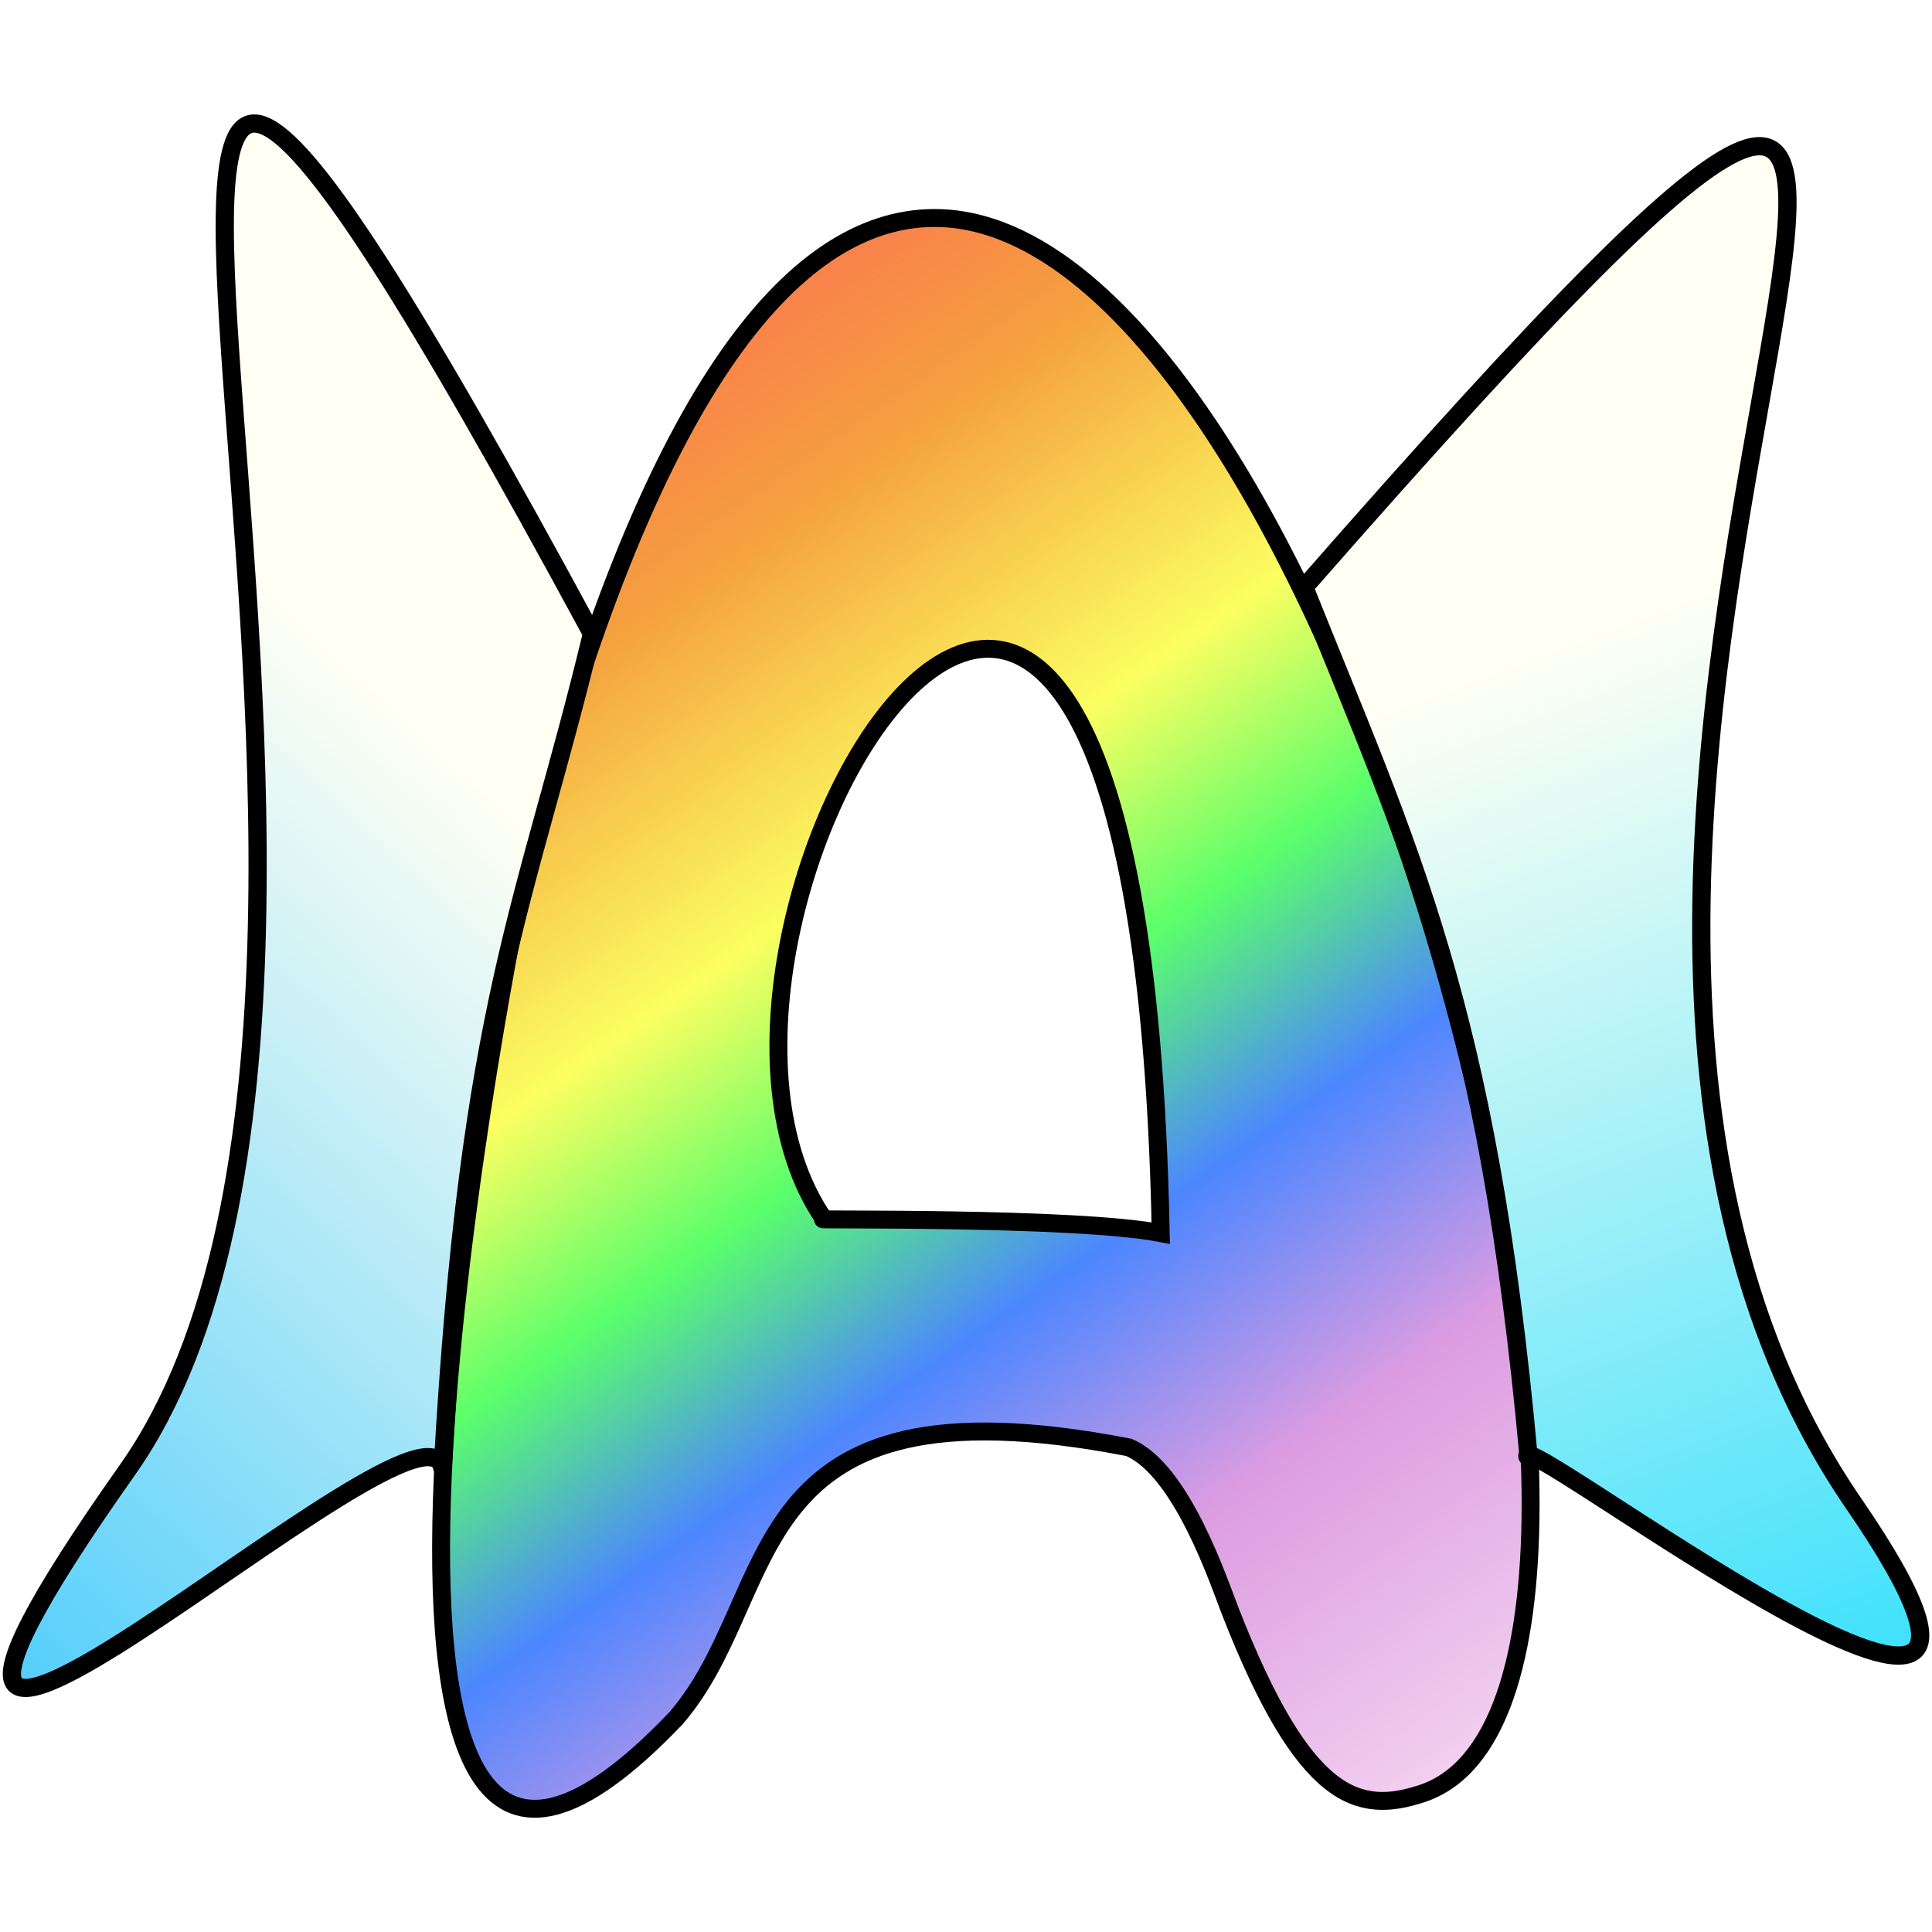
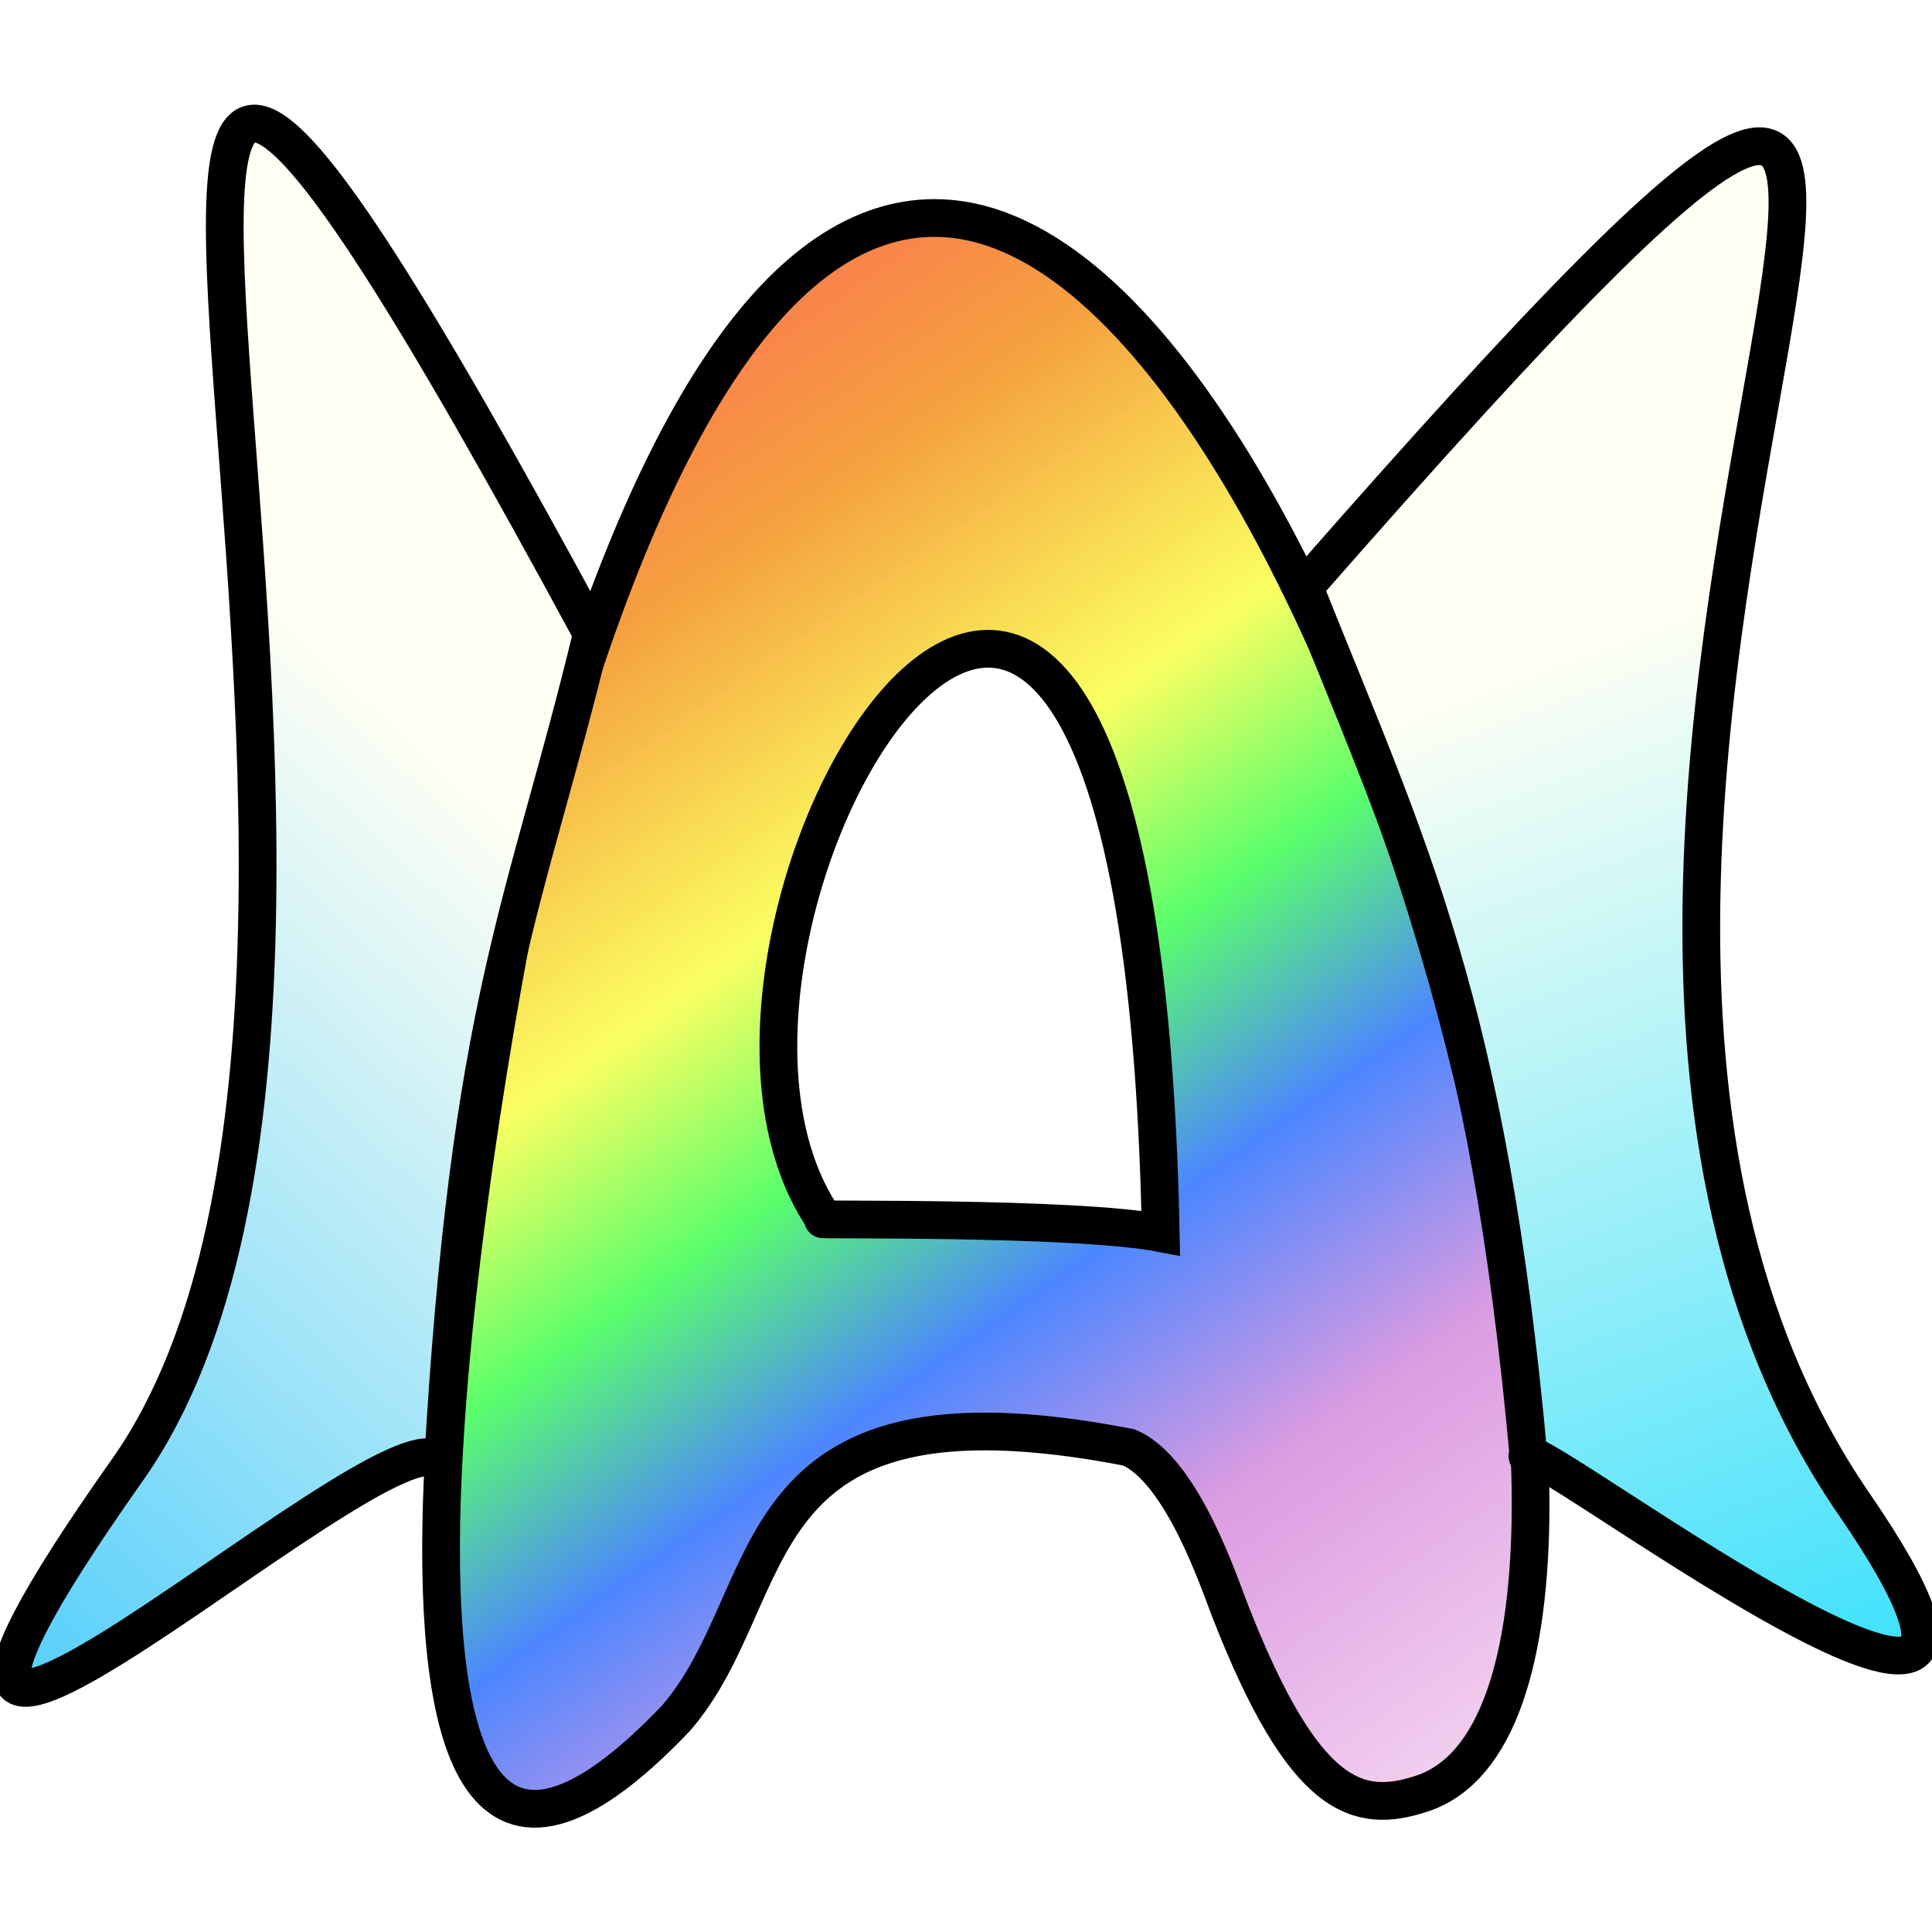
<svg xmlns="http://www.w3.org/2000/svg" xmlns:xlink="http://www.w3.org/1999/xlink" width="256" height="256" id="svg2985" version="1.1">
  <defs id="defs2987">
    <linearGradient id="linearGradient4222">
      <stop style="stop-color:#00b7ff;stop-opacity:1" offset="0" id="stop4224" />
      <stop style="stop-color:#fffff4;stop-opacity:1" offset="1" id="stop4226" />
    </linearGradient>
    <linearGradient id="linearGradient4216">
      <stop id="stop4218" offset="0" style="stop-color:#00d7ff;stop-opacity:1" />
      <stop id="stop4220" offset="1" style="stop-color:#fffff4;stop-opacity:1" />
    </linearGradient>
    <linearGradient id="linearGradient3830">
      <stop style="stop-color:#00b8b2;stop-opacity:1;" offset="0" id="stop3832" />
      <stop style="stop-color:#6cfff4;stop-opacity:0;" offset="1" id="stop3834" />
    </linearGradient>
    <linearGradient id="linearGradient3833">
      <stop style="stop-color:#ff5a5a;stop-opacity:1;" offset="0" id="stop3835" />
      <stop id="stop3837" offset="0.203" style="stop-color:#f5a13f;stop-opacity:1;" />
      <stop style="stop-color:#fbff5e;stop-opacity:0.982;" offset="0.367" id="stop3839" />
      <stop id="stop3841" offset="0.476" style="stop-color:#5aff6b;stop-opacity:1;" />
      <stop style="stop-color:#4c86ff;stop-opacity:1;" offset="0.588" id="stop3843" />
      <stop id="stop3845" offset="0.723" style="stop-color:#dc9ce1;stop-opacity:1;" />
      <stop style="stop-color:#ffedf8;stop-opacity:1;" offset="1" id="stop3847" />
    </linearGradient>
    <linearGradient id="linearGradient3817">
      <stop style="stop-color:#ff5a5a;stop-opacity:1;" offset="0" id="stop3819" />
      <stop id="stop3821" offset="0.263" style="stop-color:#f5a13f;stop-opacity:1;" />
      <stop style="stop-color:#fbff5e;stop-opacity:0.982;" offset="0.419" id="stop3823" />
      <stop id="stop3825" offset="0.545" style="stop-color:#5aff6b;stop-opacity:1;" />
      <stop style="stop-color:#4c86ff;stop-opacity:1;" offset="0.663" id="stop3827" />
      <stop id="stop3829" offset="0.723" style="stop-color:#dc9ce1;stop-opacity:1;" />
      <stop style="stop-color:#ffedf8;stop-opacity:1;" offset="1" id="stop3831" />
    </linearGradient>
    <linearGradient id="linearGradient3124">
      <stop id="stop3126" offset="0" style="stop-color:#ff5a5a;stop-opacity:1;" />
      <stop style="stop-color:#f5a13f;stop-opacity:1;" offset="0.263" id="stop3128" />
      <stop id="stop3130" offset="0.419" style="stop-color:#fbff5e;stop-opacity:0.982;" />
      <stop style="stop-color:#5aff6b;stop-opacity:1;" offset="0.545" id="stop3132" />
      <stop id="stop3134" offset="0.663" style="stop-color:#4c86ff;stop-opacity:1;" />
      <stop style="stop-color:#dc9ce1;stop-opacity:1;" offset="0.723" id="stop3136" />
      <stop id="stop3138" offset="1" style="stop-color:#ffedf8;stop-opacity:1;" />
    </linearGradient>
    <linearGradient id="linearGradient3798">
      <stop style="stop-color:#ff5a5a;stop-opacity:1;" offset="0" id="stop3800" />
      <stop id="stop3806" offset="0.2" style="stop-color:#f5a13f;stop-opacity:1;" />
      <stop style="stop-color:#fbff5e;stop-opacity:0.982;" offset="0.331" id="stop3808" />
      <stop id="stop3810" offset="0.446" style="stop-color:#5aff6b;stop-opacity:1;" />
      <stop style="stop-color:#4c86ff;stop-opacity:1;" offset="0.663" id="stop3812" />
      <stop id="stop3814" offset="0.759" style="stop-color:#dc9ce1;stop-opacity:1;" />
      <stop style="stop-color:#ffedf8;stop-opacity:1;" offset="1" id="stop3802" />
    </linearGradient>
    <linearGradient xlink:href="#linearGradient3798-7" id="linearGradient3804-1" x1="77.282" y1="857.588" x2="232.403" y2="993.453" gradientUnits="userSpaceOnUse" gradientTransform="translate(3.873388,2.720452)" />
    <linearGradient id="linearGradient3798-7">
      <stop style="stop-color:#ff5a5a;stop-opacity:1;" offset="0" id="stop3800-4" />
      <stop id="stop3806-0" offset="0.2" style="stop-color:#f5a13f;stop-opacity:1;" />
      <stop style="stop-color:#fbff5e;stop-opacity:0.982;" offset="0.331" id="stop3808-9" />
      <stop id="stop3810-4" offset="0.446" style="stop-color:#5aff6b;stop-opacity:1;" />
      <stop style="stop-color:#4c86ff;stop-opacity:1;" offset="0.663" id="stop3812-8" />
      <stop id="stop3814-8" offset="0.759" style="stop-color:#dc9ce1;stop-opacity:1;" />
      <stop style="stop-color:#ffedf8;stop-opacity:1;" offset="1" id="stop3802-2" />
    </linearGradient>
    <linearGradient y2="993.453" x2="232.403" y1="803.04" x1="10.612" gradientTransform="translate(37.04821,-58.1512)" gradientUnits="userSpaceOnUse" id="linearGradient3046" xlink:href="#linearGradient3124" />
    <linearGradient y2="993.453" x2="232.403" y1="857.588" x1="77.282" gradientTransform="translate(-10.82635,103.1476)" gradientUnits="userSpaceOnUse" id="linearGradient3046-5" xlink:href="#linearGradient3798-7-5" />
    <linearGradient id="linearGradient3798-7-5">
      <stop style="stop-color:#ff5a5a;stop-opacity:1;" offset="0" id="stop3800-4-1" />
      <stop id="stop3806-0-7" offset="0.2" style="stop-color:#f5a13f;stop-opacity:1;" />
      <stop style="stop-color:#fbff5e;stop-opacity:0.982;" offset="0.331" id="stop3808-9-1" />
      <stop id="stop3810-4-1" offset="0.446" style="stop-color:#5aff6b;stop-opacity:1;" />
      <stop style="stop-color:#4c86ff;stop-opacity:1;" offset="0.663" id="stop3812-8-5" />
      <stop id="stop3814-8-2" offset="0.759" style="stop-color:#dc9ce1;stop-opacity:1;" />
      <stop style="stop-color:#ffedf8;stop-opacity:1;" offset="1" id="stop3802-2-7" />
    </linearGradient>
    <linearGradient xlink:href="#linearGradient3833" id="linearGradient3187" gradientUnits="userSpaceOnUse" gradientTransform="matrix(-0.9576432,0.2879575,-0.2879575,-0.9576432,498.6331,1051.535)" x1="131.554" y1="1109.443" x2="43.15" y2="840.557" />
    <linearGradient xlink:href="#linearGradient3830" id="linearGradient3838" x1="18.359" y1="918.407" x2="86.929" y2="918.407" gradientUnits="userSpaceOnUse" gradientTransform="translate(-8.571429,-2.142857)" />
    <linearGradient xlink:href="#linearGradient3830-7" id="linearGradient3838-1" x1="18.359" y1="918.407" x2="86.929" y2="918.407" gradientUnits="userSpaceOnUse" />
    <linearGradient id="linearGradient3830-7">
      <stop style="stop-color:#2cfff9;stop-opacity:1;" offset="0" id="stop3832-4" />
      <stop style="stop-color:#e3fffd;stop-opacity:0;" offset="1" id="stop3834-0" />
    </linearGradient>
    <linearGradient gradientTransform="matrix(-1.019921,0,0,1.005333,265.2095,-0.5973605)" y2="918.407" x2="86.929" y1="918.407" x1="18.359" gradientUnits="userSpaceOnUse" id="linearGradient3855" xlink:href="#linearGradient3830-7" />
    <linearGradient xlink:href="#linearGradient3833" id="linearGradient3932" gradientUnits="userSpaceOnUse" gradientTransform="matrix(-0.9576432,0.2879575,-0.2879575,-0.9576432,498.6331,1051.535)" x1="131.554" y1="1109.443" x2="43.15" y2="840.557" />
    <linearGradient xlink:href="#linearGradient3830" id="linearGradient3934" gradientUnits="userSpaceOnUse" gradientTransform="translate(-8.571429,-2.142857)" x1="18.359" y1="918.407" x2="86.929" y2="918.407" />
    <linearGradient xlink:href="#linearGradient3830-7" id="linearGradient3936" gradientUnits="userSpaceOnUse" gradientTransform="matrix(-1.019921,0,0,1.005333,265.2095,-0.5973605)" x1="18.359" y1="918.407" x2="86.929" y2="918.407" />
    <linearGradient xlink:href="#linearGradient3830-7" id="linearGradient3939" gradientUnits="userSpaceOnUse" gradientTransform="matrix(-1.019921,0,0,1.005333,266.6783,-2.384836)" x1="19.76" y1="862.278" x2="76.424" y2="943.985" />
    <linearGradient xlink:href="#linearGradient3830" id="linearGradient3942" gradientUnits="userSpaceOnUse" gradientTransform="translate(-7.102676,-3.930333)" x1="23.359" y1="869.836" x2="77.643" y2="936.264" />
    <linearGradient xlink:href="#linearGradient3833" id="linearGradient3952" gradientUnits="userSpaceOnUse" gradientTransform="matrix(-0.9576432,0.2879575,-0.2879575,-0.9576432,498.6331,1051.535)" x1="131.554" y1="1109.443" x2="43.15" y2="840.557" />
    <linearGradient xlink:href="#linearGradient3830" id="linearGradient3954" gradientUnits="userSpaceOnUse" gradientTransform="translate(-7.102676,-3.930333)" x1="23.359" y1="869.836" x2="77.643" y2="936.264" />
    <linearGradient xlink:href="#linearGradient3830-7" id="linearGradient3956" gradientUnits="userSpaceOnUse" gradientTransform="matrix(-1.019921,0,0,1.005333,266.6783,-2.384836)" x1="19.76" y1="862.278" x2="76.424" y2="943.985" />
    <linearGradient xlink:href="#linearGradient3830" id="linearGradient3959" gradientUnits="userSpaceOnUse" gradientTransform="matrix(-1.019921,0,0,1.005333,268.0985,-2.384812)" x1="19.76" y1="862.278" x2="76.424" y2="943.985" />
    <linearGradient xlink:href="#linearGradient3830" id="linearGradient3962" gradientUnits="userSpaceOnUse" gradientTransform="translate(-5.682469,-3.930309)" x1="23.359" y1="869.836" x2="77.643" y2="936.264" />
    <linearGradient xlink:href="#linearGradient3833" id="linearGradient3074" gradientUnits="userSpaceOnUse" gradientTransform="matrix(-0.9576432,0.2879575,-0.2879575,-0.9576432,498.6331,1051.535)" x1="131.554" y1="1109.443" x2="43.15" y2="840.557" />
    <linearGradient xlink:href="#linearGradient3830" id="linearGradient3076" gradientUnits="userSpaceOnUse" gradientTransform="translate(-5.682469,-3.930309)" x1="23.359" y1="869.836" x2="77.643" y2="936.264" />
    <linearGradient xlink:href="#linearGradient3830" id="linearGradient3078" gradientUnits="userSpaceOnUse" gradientTransform="matrix(-1.019921,0,0,1.005333,268.0985,-2.384812)" x1="19.76" y1="862.278" x2="76.424" y2="943.985" />
    <linearGradient xlink:href="#linearGradient4216" id="linearGradient3160" gradientUnits="userSpaceOnUse" gradientTransform="matrix(-0.8551389,0.4825217,-0.4690458,-0.8312566,686.5254,1663.259)" x1="68.574" y1="767.149" x2="37.065" y2="960.22" />
    <linearGradient xlink:href="#linearGradient4222" id="linearGradient3163" gradientUnits="userSpaceOnUse" gradientTransform="matrix(0.9156964,0.356295,0.3441893,-0.8845839,-318.6336,1734.381)" x1="10.893" y1="765.058" x2="86.791" y2="951.505" />
  </defs>
  <g id="layer1" transform="translate(0,-796.3622)">
    <g transform="scale(0.9898579,1.010246)" style="font-size:102.877px;font-style:normal;font-weight:normal;line-height:125%;letter-spacing:0px;word-spacing:0px;fill:#000000;fill-opacity:1;stroke:none;font-family:Sans" id="text2993" />
    <g style="font-size:120px;font-style:normal;font-variant:normal;font-weight:normal;font-stretch:normal;line-height:125%;letter-spacing:0px;word-spacing:0px;fill:#000000;fill-opacity:1;stroke:none;font-family:Arial;-inkscape-font-specification:Arial" id="text3000" />
-     <g style="font-style:normal;font-variant:normal;font-weight:normal;font-stretch:normal;font-size:149.886px;line-height:125%;font-family:Arial;-inkscape-font-specification:Arial;letter-spacing:0px;word-spacing:0px;fill:#000000;fill-opacity:1;stroke:none" id="text3011" transform="matrix(-0.9093045,0.2734223,-0.2734223,-0.9093045,496.3053,1742.004)">
-       <path style="font-style:normal;font-variant:normal;font-weight:bold;font-stretch:normal;font-size:179.863px;line-height:125%;font-family:Arial;-inkscape-font-specification:'Arial Bold';letter-spacing:0px;word-spacing:0px;fill:url(#linearGradient3074);fill-opacity:1;stroke:#000000;stroke-width:2.5;stroke-miterlimit:4;stroke-dasharray:none;stroke-opacity:1" d="m 124.938,19.688 c -19.739,0.127 -39.945,24.579 -56.75,89.656 -4.509,20.811 -34.006,177.196 20.794,119.728 15.296,-17.618 7.771,-48.589 63.208,-37.826 7.372,3.086 12.577,18.771 14.122,22.737 10.41,26.719 17.97,28.494 26.82,25.568 C 235.338,225.595 181.763,19.321 124.938,19.688 Z m 31.718,141.653 c -11.979,-2.315 -49.879,-1.771 -46.996,-1.949 -27.693,-40.351 43.867,-157.952 46.996,1.949 z" transform="matrix(-0.9576432,-0.2879575,0.2879575,-0.9576432,211.7634,1092.429)" id="path3016-4" />
+     <g style="font-style:normal;font-variant:normal;font-weight:normal;font-stretch:normal;font-size:149.886px;line-height:125%;font-family:Arial;-inkscape-font-specification:Arial;letter-spacing:0px;word-spacing:0px;fill:#000000;fill-opacity:1;stroke:none;stroke-width:5.266;stroke-miterlimit:4;stroke-dasharray:none" id="text3011" transform="matrix(-0.9093045,0.2734223,-0.2734223,-0.9093045,496.3053,1742.004)">
+       <path style="font-style:normal;font-variant:normal;font-weight:bold;font-stretch:normal;font-size:179.863px;line-height:125%;font-family:Arial;-inkscape-font-specification:'Arial Bold';letter-spacing:0px;word-spacing:0px;fill:url(#linearGradient3074);fill-opacity:1;stroke:#000000;stroke-width:5.266;stroke-miterlimit:4;stroke-dasharray:none;stroke-opacity:1" d="m 124.938,19.688 c -19.739,0.127 -39.945,24.579 -56.75,89.656 -4.509,20.811 -34.006,177.196 20.794,119.728 15.296,-17.618 7.771,-48.589 63.208,-37.826 7.372,3.086 12.577,18.771 14.122,22.737 10.41,26.719 17.97,28.494 26.82,25.568 C 235.338,225.595 181.763,19.321 124.938,19.688 Z m 31.718,141.653 c -11.979,-2.315 -49.879,-1.771 -46.996,-1.949 -27.693,-40.351 43.867,-157.952 46.996,1.949 z" transform="matrix(-0.9576432,-0.2879575,0.2879575,-0.9576432,211.7634,1092.429)" id="path3016-4" />
    </g>
-     <path style="fill:url(#linearGradient3163);fill-opacity:1;stroke:#000000;stroke-width:2.414;stroke-linecap:butt;stroke-linejoin:miter;stroke-miterlimit:4;stroke-dasharray:none;stroke-opacity:1" d="M 58.642,991.216 C 57.71,976.235 -33.852,1063.017 16.881,991.14 66.572,920.742 -16.999,703.803 78.439,880.336 69.758,916.35 62.152,928.799 58.642,991.216 Z" id="path3049" />
-     <path style="fill:url(#linearGradient3160);fill-opacity:1;stroke:#000000;stroke-width:2.42;stroke-linecap:butt;stroke-linejoin:miter;stroke-miterlimit:4;stroke-dasharray:none;stroke-opacity:1" d="m 202.573,989.688 c -4.666,-6.969 78.411,57.369 43.091,5.96 -64.946,-94.531 59.247,-272.271 -72.836,-121.469 13.816,34.59 24.276,55.063 29.745,115.509 z" id="path3049-9" />
+     <path style="fill:url(#linearGradient3163);fill-opacity:1;stroke:#000000;stroke-width:5;stroke-linecap:butt;stroke-linejoin:miter;stroke-miterlimit:4;stroke-dasharray:none;stroke-opacity:1" d="M 58.642,991.216 C 57.71,976.235 -33.852,1063.017 16.881,991.14 66.572,920.742 -16.999,703.803 78.439,880.336 69.758,916.35 62.152,928.799 58.642,991.216 Z" id="path3049" />
+     <path style="fill:url(#linearGradient3160);fill-opacity:1;stroke:#000000;stroke-width:5;stroke-linecap:butt;stroke-linejoin:miter;stroke-miterlimit:4;stroke-dasharray:none;stroke-opacity:1" d="m 202.573,989.688 c -4.666,-6.969 78.411,57.369 43.091,5.96 -64.946,-94.531 59.247,-272.271 -72.836,-121.469 13.816,34.59 24.276,55.063 29.745,115.509 z" id="path3049-9" />
  </g>
</svg>
